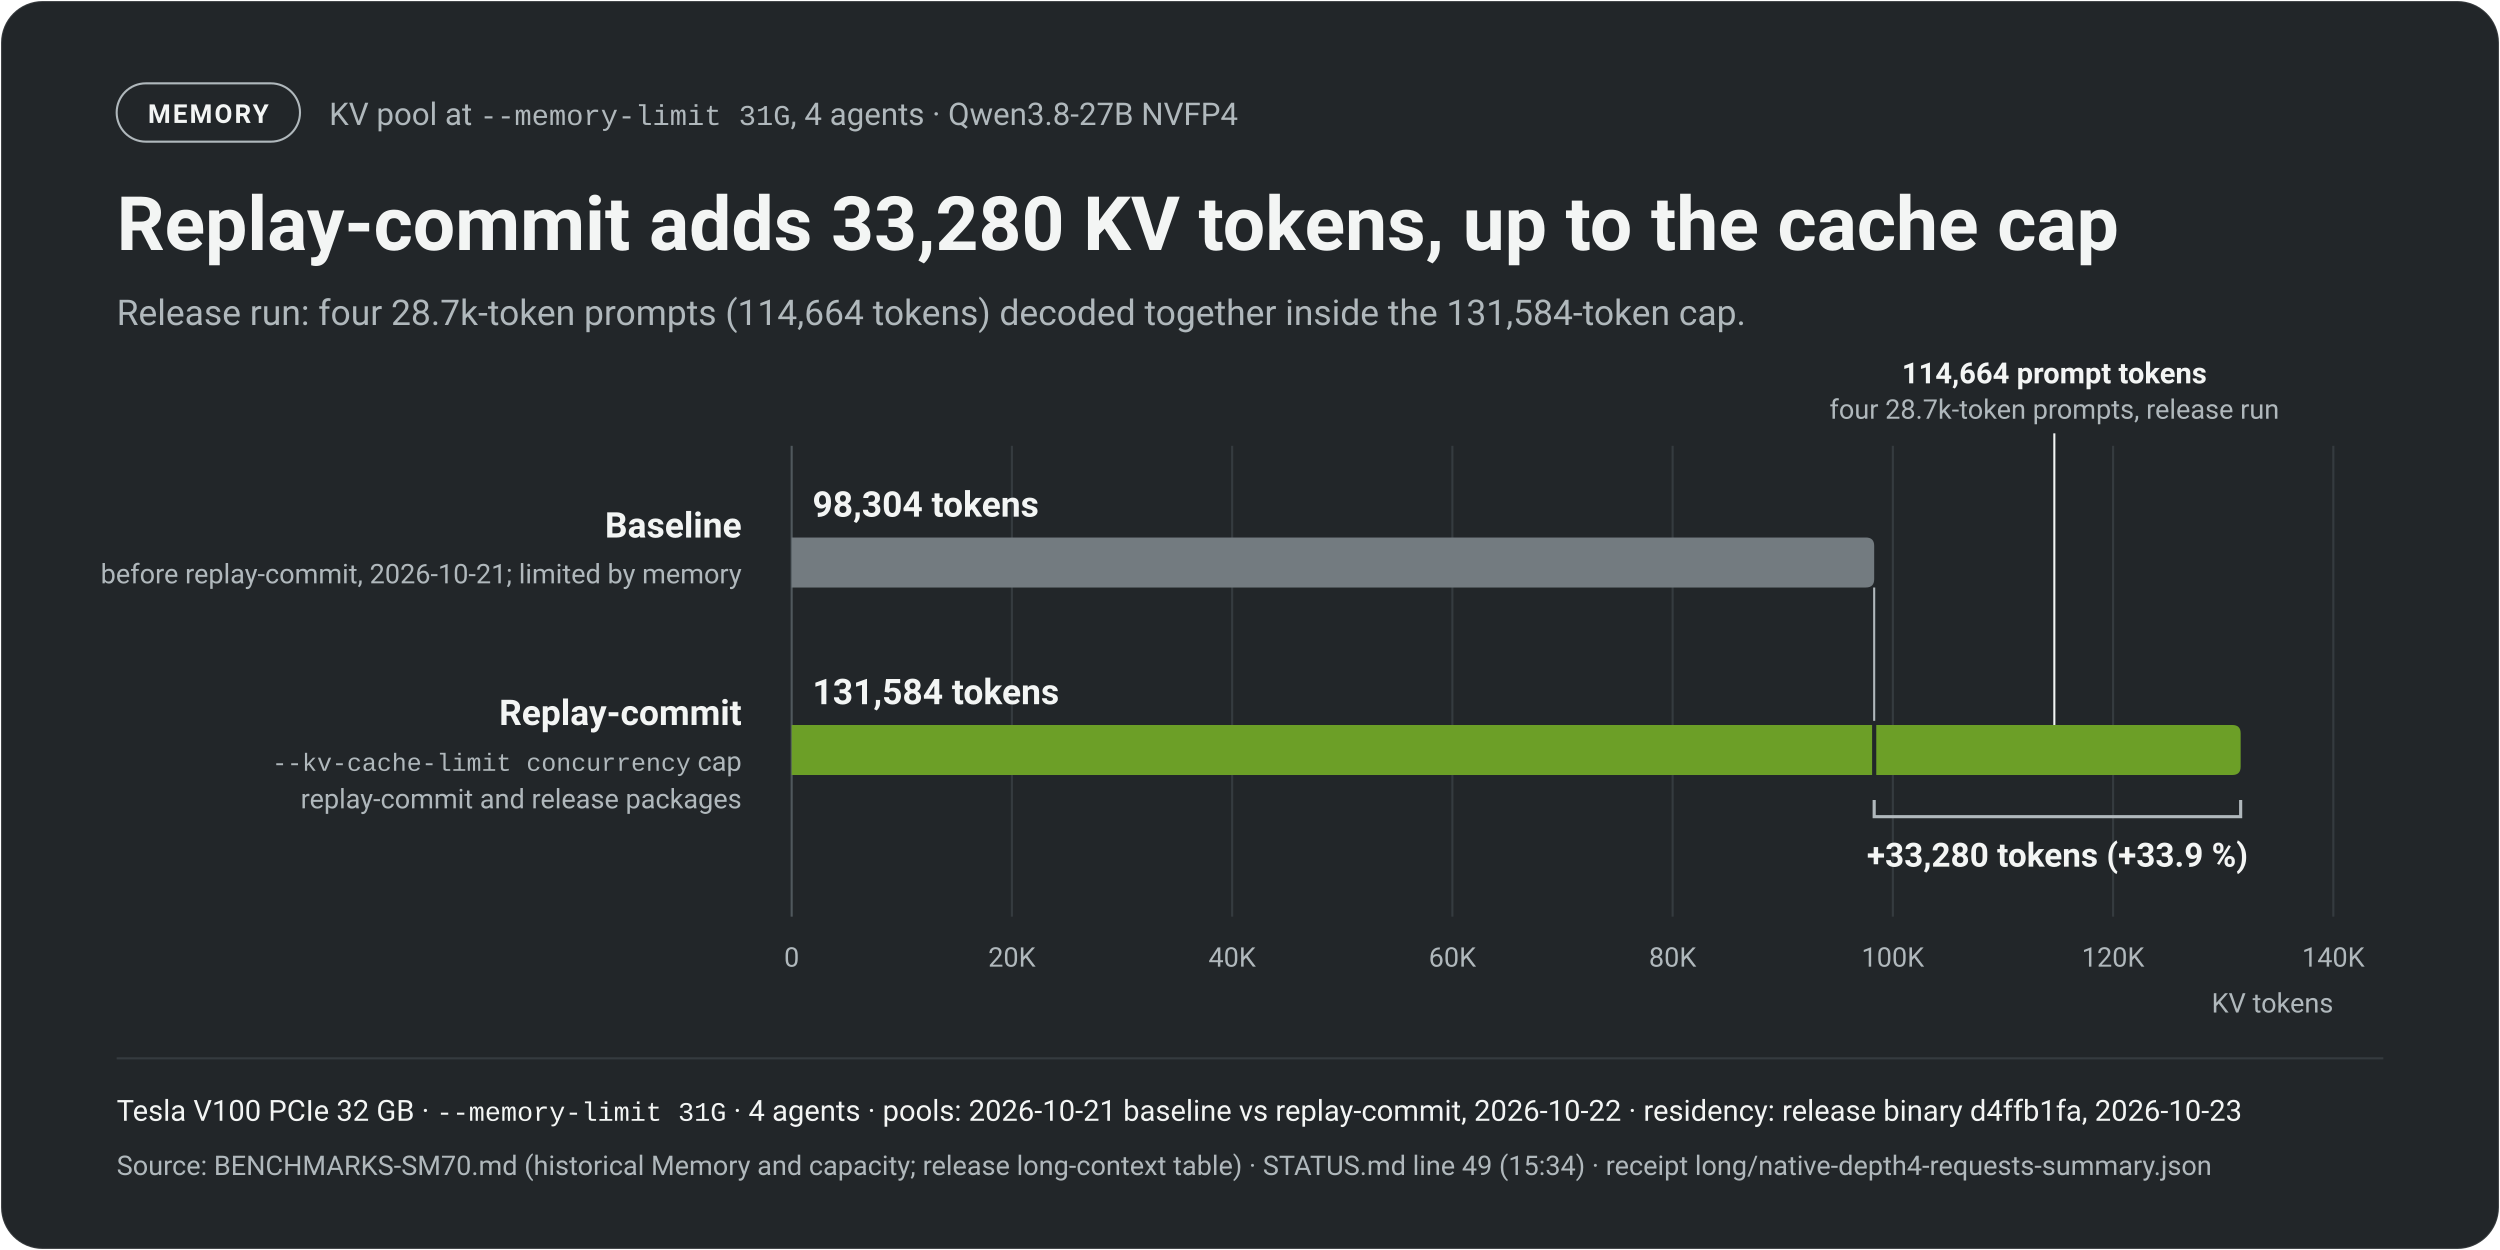
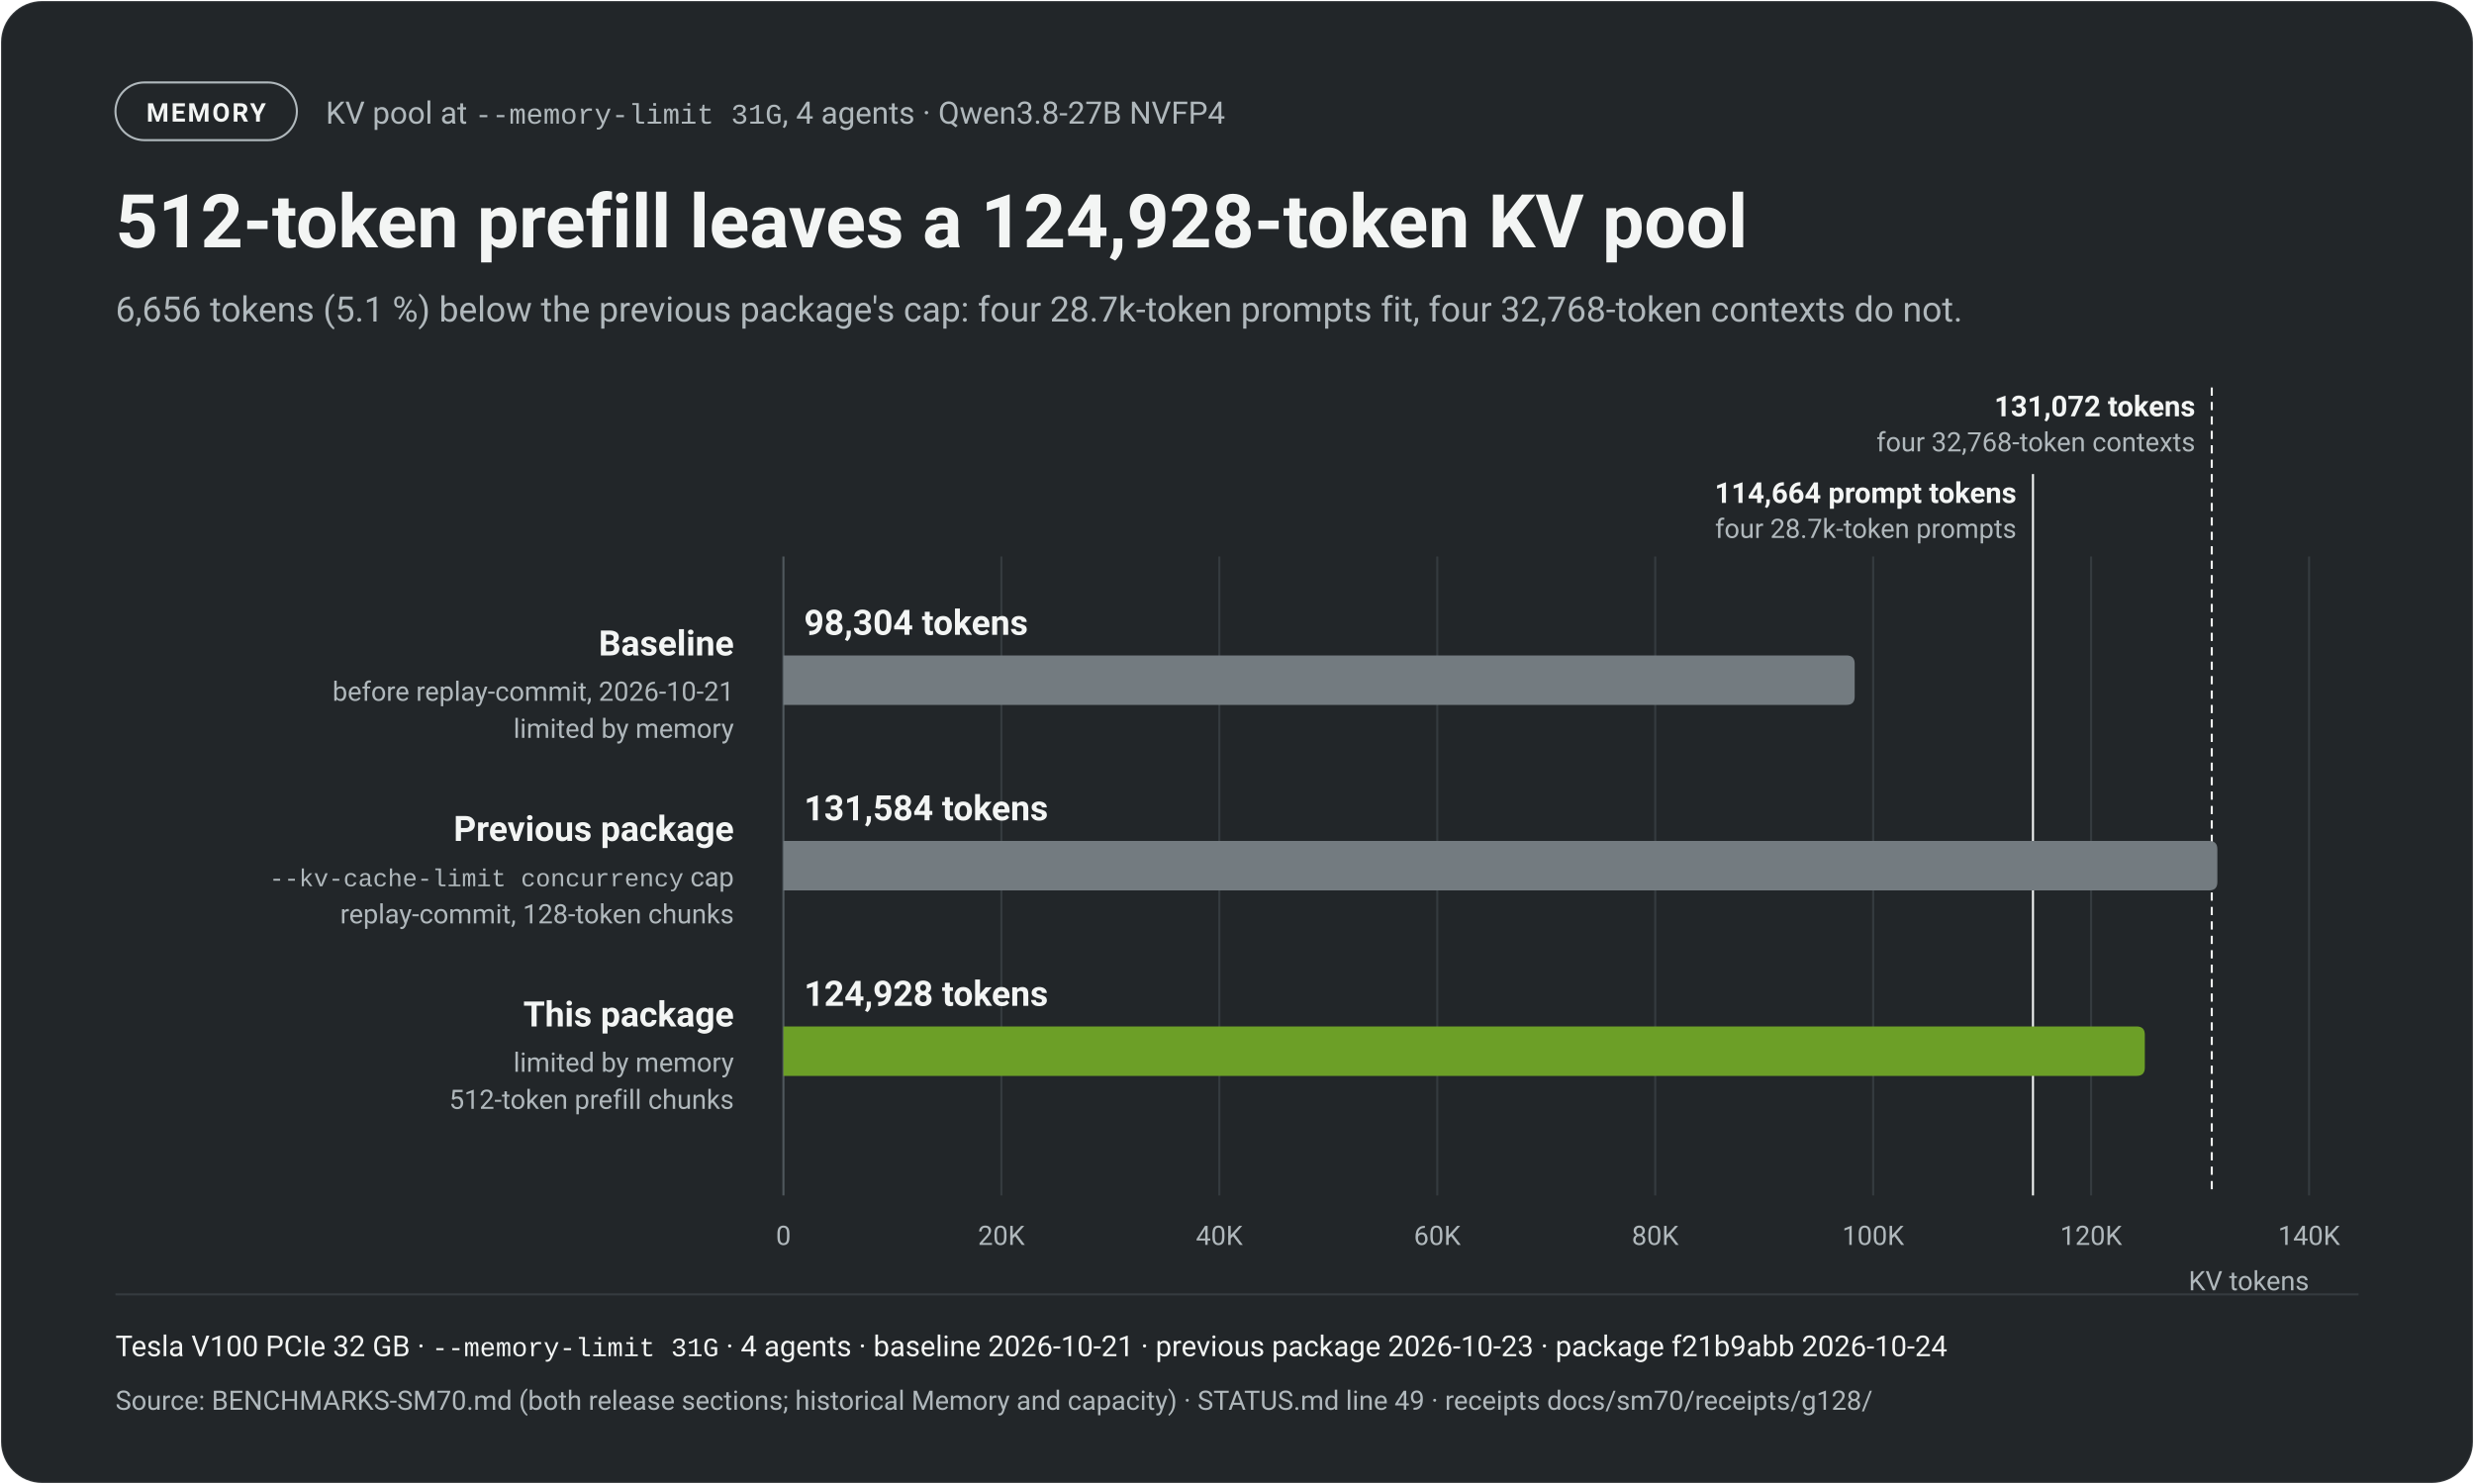
- <svg xmlns="http://www.w3.org/2000/svg" width="1200" height="600" viewBox="0 0 1200 600" role="img" aria-labelledby="title desc">
-   <rect x="0.5" y="0.5" width="1199" height="599" rx="20" fill="#222629" stroke="rgba(255,255,255,0.10)" stroke-width="1" />
+ <svg xmlns="http://www.w3.org/2000/svg" width="1200" height="720" viewBox="0 0 1200 720" role="img" aria-labelledby="title desc">
+   <rect x="0.5" y="0.5" width="1199" height="719" rx="20" fill="#222629" stroke="rgba(255,255,255,0.10)" stroke-width="1" />
  <rect x="56" y="40" width="88" height="28" rx="14" fill="none" stroke="#b0b8bc" stroke-width="1" />
  <text x="100.0" y="59" font-family="system-ui, -apple-system, 'Segoe UI', Roboto, 'Helvetica Neue', 'Noto Sans', Arial, sans-serif" font-size="12.5" font-weight="700" fill="#f3f5f4" text-anchor="middle" letter-spacing="0.08em">MEMORY</text>
  <text x="158" y="60" font-family="system-ui, -apple-system, 'Segoe UI', Roboto, 'Helvetica Neue', 'Noto Sans', Arial, sans-serif" font-size="15" font-weight="400" fill="#b0b8bc" text-anchor="start">KV pool at <tspan font-family="ui-monospace, SFMono-Regular, Menlo, Consolas, 'Liberation Mono', 'DejaVu Sans Mono', monospace" font-size="0.92em">--memory-limit 31G</tspan>, 4 agents · Qwen3.8-27B NVFP4</text>
-   <text x="56" y="120" font-family="system-ui, -apple-system, 'Segoe UI', Roboto, 'Helvetica Neue', 'Noto Sans', Arial, sans-serif" font-size="36" font-weight="650" fill="#f3f5f4" text-anchor="start">Replay-commit adds 33,280 KV tokens, up to the cache cap</text>
-   <text x="56" y="156" font-family="system-ui, -apple-system, 'Segoe UI', Roboto, 'Helvetica Neue', 'Noto Sans', Arial, sans-serif" font-size="17" font-weight="400" fill="#b0b8bc" text-anchor="start">Release run: four 28.7k-token prompts (114,664 tokens) decoded together inside the 131,584-token cap.</text>
-   <text x="380.0" y="464" font-family="system-ui, -apple-system, 'Segoe UI', Roboto, 'Helvetica Neue', 'Noto Sans', Arial, sans-serif" font-size="13" font-weight="400" fill="#b0b8bc" text-anchor="middle" style="font-variant-numeric: tabular-nums">0</text>
-   <line x1="485.714" y1="214" x2="485.714" y2="440" stroke="#353b3f" stroke-width="1" />
-   <text x="485.714" y="464" font-family="system-ui, -apple-system, 'Segoe UI', Roboto, 'Helvetica Neue', 'Noto Sans', Arial, sans-serif" font-size="13" font-weight="400" fill="#b0b8bc" text-anchor="middle" style="font-variant-numeric: tabular-nums">20K</text>
-   <line x1="591.429" y1="214" x2="591.429" y2="440" stroke="#353b3f" stroke-width="1" />
-   <text x="591.429" y="464" font-family="system-ui, -apple-system, 'Segoe UI', Roboto, 'Helvetica Neue', 'Noto Sans', Arial, sans-serif" font-size="13" font-weight="400" fill="#b0b8bc" text-anchor="middle" style="font-variant-numeric: tabular-nums">40K</text>
-   <line x1="697.143" y1="214" x2="697.143" y2="440" stroke="#353b3f" stroke-width="1" />
-   <text x="697.143" y="464" font-family="system-ui, -apple-system, 'Segoe UI', Roboto, 'Helvetica Neue', 'Noto Sans', Arial, sans-serif" font-size="13" font-weight="400" fill="#b0b8bc" text-anchor="middle" style="font-variant-numeric: tabular-nums">60K</text>
-   <line x1="802.857" y1="214" x2="802.857" y2="440" stroke="#353b3f" stroke-width="1" />
-   <text x="802.857" y="464" font-family="system-ui, -apple-system, 'Segoe UI', Roboto, 'Helvetica Neue', 'Noto Sans', Arial, sans-serif" font-size="13" font-weight="400" fill="#b0b8bc" text-anchor="middle" style="font-variant-numeric: tabular-nums">80K</text>
-   <line x1="908.571" y1="214" x2="908.571" y2="440" stroke="#353b3f" stroke-width="1" />
-   <text x="908.571" y="464" font-family="system-ui, -apple-system, 'Segoe UI', Roboto, 'Helvetica Neue', 'Noto Sans', Arial, sans-serif" font-size="13" font-weight="400" fill="#b0b8bc" text-anchor="middle" style="font-variant-numeric: tabular-nums">100K</text>
-   <line x1="1014.286" y1="214" x2="1014.286" y2="440" stroke="#353b3f" stroke-width="1" />
-   <text x="1014.286" y="464" font-family="system-ui, -apple-system, 'Segoe UI', Roboto, 'Helvetica Neue', 'Noto Sans', Arial, sans-serif" font-size="13" font-weight="400" fill="#b0b8bc" text-anchor="middle" style="font-variant-numeric: tabular-nums">120K</text>
-   <line x1="1120.0" y1="214" x2="1120.0" y2="440" stroke="#353b3f" stroke-width="1" />
-   <text x="1120.0" y="464" font-family="system-ui, -apple-system, 'Segoe UI', Roboto, 'Helvetica Neue', 'Noto Sans', Arial, sans-serif" font-size="13" font-weight="400" fill="#b0b8bc" text-anchor="middle" style="font-variant-numeric: tabular-nums">140K</text>
-   <text x="1120" y="486" font-family="system-ui, -apple-system, 'Segoe UI', Roboto, 'Helvetica Neue', 'Noto Sans', Arial, sans-serif" font-size="13" font-weight="400" fill="#b0b8bc" text-anchor="end">KV tokens</text>
-   <line x1="380" y1="214" x2="380" y2="440" stroke="#50585d" stroke-width="1" />
-   <line x1="986.081" y1="208" x2="986.081" y2="372.0" stroke="#f3f5f4" stroke-width="1" />
-   <text x="986.081" y="184" font-family="system-ui, -apple-system, 'Segoe UI', Roboto, 'Helvetica Neue', 'Noto Sans', Arial, sans-serif" font-size="14" font-weight="600" fill="#f3f5f4" text-anchor="middle">114,664 prompt tokens</text>
-   <text x="986.081" y="201" font-family="system-ui, -apple-system, 'Segoe UI', Roboto, 'Helvetica Neue', 'Noto Sans', Arial, sans-serif" font-size="13" font-weight="400" fill="#b0b8bc" text-anchor="middle">four 28.7k-token prompts, release run</text>
-   <text x="356" y="258" font-family="system-ui, -apple-system, 'Segoe UI', Roboto, 'Helvetica Neue', 'Noto Sans', Arial, sans-serif" font-size="17" font-weight="600" fill="#f3f5f4" text-anchor="end">Baseline</text>
-   <text x="356" y="280" font-family="system-ui, -apple-system, 'Segoe UI', Roboto, 'Helvetica Neue', 'Noto Sans', Arial, sans-serif" font-size="13" font-weight="400" fill="#b0b8bc" text-anchor="end">before replay-commit, 2026-10-21; limited by memory</text>
-   <path d="M380,258.0 H895.607 Q899.607,258.0 899.607,262.0 V278.0 Q899.607,282.0 895.607,282.0 H380 Z" fill="#737b80" />
-   <text x="356" y="348" font-family="system-ui, -apple-system, 'Segoe UI', Roboto, 'Helvetica Neue', 'Noto Sans', Arial, sans-serif" font-size="17" font-weight="600" fill="#f3f5f4" text-anchor="end">Replay-commit</text>
-   <text x="356" y="370" font-family="system-ui, -apple-system, 'Segoe UI', Roboto, 'Helvetica Neue', 'Noto Sans', Arial, sans-serif" font-size="13" font-weight="400" fill="#b0b8bc" text-anchor="end">
+   <text x="56" y="120" font-family="system-ui, -apple-system, 'Segoe UI', Roboto, 'Helvetica Neue', 'Noto Sans', Arial, sans-serif" font-size="36" font-weight="650" fill="#f3f5f4" text-anchor="start">512-token prefill leaves a 124,928-token KV pool</text>
+   <text x="56" y="156" font-family="system-ui, -apple-system, 'Segoe UI', Roboto, 'Helvetica Neue', 'Noto Sans', Arial, sans-serif" font-size="17" font-weight="400" fill="#b0b8bc" text-anchor="start">6,656 tokens (5.1 %) below the previous package's cap: four 28.7k-token prompts fit, four 32,768-token contexts do not.</text>
+   <text x="380.0" y="604" font-family="system-ui, -apple-system, 'Segoe UI', Roboto, 'Helvetica Neue', 'Noto Sans', Arial, sans-serif" font-size="13" font-weight="400" fill="#b0b8bc" text-anchor="middle" style="font-variant-numeric: tabular-nums">0</text>
+   <line x1="485.714" y1="270" x2="485.714" y2="580" stroke="#353b3f" stroke-width="1" />
+   <text x="485.714" y="604" font-family="system-ui, -apple-system, 'Segoe UI', Roboto, 'Helvetica Neue', 'Noto Sans', Arial, sans-serif" font-size="13" font-weight="400" fill="#b0b8bc" text-anchor="middle" style="font-variant-numeric: tabular-nums">20K</text>
+   <line x1="591.429" y1="270" x2="591.429" y2="580" stroke="#353b3f" stroke-width="1" />
+   <text x="591.429" y="604" font-family="system-ui, -apple-system, 'Segoe UI', Roboto, 'Helvetica Neue', 'Noto Sans', Arial, sans-serif" font-size="13" font-weight="400" fill="#b0b8bc" text-anchor="middle" style="font-variant-numeric: tabular-nums">40K</text>
+   <line x1="697.143" y1="270" x2="697.143" y2="580" stroke="#353b3f" stroke-width="1" />
+   <text x="697.143" y="604" font-family="system-ui, -apple-system, 'Segoe UI', Roboto, 'Helvetica Neue', 'Noto Sans', Arial, sans-serif" font-size="13" font-weight="400" fill="#b0b8bc" text-anchor="middle" style="font-variant-numeric: tabular-nums">60K</text>
+   <line x1="802.857" y1="270" x2="802.857" y2="580" stroke="#353b3f" stroke-width="1" />
+   <text x="802.857" y="604" font-family="system-ui, -apple-system, 'Segoe UI', Roboto, 'Helvetica Neue', 'Noto Sans', Arial, sans-serif" font-size="13" font-weight="400" fill="#b0b8bc" text-anchor="middle" style="font-variant-numeric: tabular-nums">80K</text>
+   <line x1="908.571" y1="270" x2="908.571" y2="580" stroke="#353b3f" stroke-width="1" />
+   <text x="908.571" y="604" font-family="system-ui, -apple-system, 'Segoe UI', Roboto, 'Helvetica Neue', 'Noto Sans', Arial, sans-serif" font-size="13" font-weight="400" fill="#b0b8bc" text-anchor="middle" style="font-variant-numeric: tabular-nums">100K</text>
+   <line x1="1014.286" y1="270" x2="1014.286" y2="580" stroke="#353b3f" stroke-width="1" />
+   <text x="1014.286" y="604" font-family="system-ui, -apple-system, 'Segoe UI', Roboto, 'Helvetica Neue', 'Noto Sans', Arial, sans-serif" font-size="13" font-weight="400" fill="#b0b8bc" text-anchor="middle" style="font-variant-numeric: tabular-nums">120K</text>
+   <line x1="1120.0" y1="270" x2="1120.0" y2="580" stroke="#353b3f" stroke-width="1" />
+   <text x="1120.0" y="604" font-family="system-ui, -apple-system, 'Segoe UI', Roboto, 'Helvetica Neue', 'Noto Sans', Arial, sans-serif" font-size="13" font-weight="400" fill="#b0b8bc" text-anchor="middle" style="font-variant-numeric: tabular-nums">140K</text>
+   <text x="1120" y="626" font-family="system-ui, -apple-system, 'Segoe UI', Roboto, 'Helvetica Neue', 'Noto Sans', Arial, sans-serif" font-size="13" font-weight="400" fill="#b0b8bc" text-anchor="end">KV tokens</text>
+   <line x1="380" y1="270" x2="380" y2="580" stroke="#50585d" stroke-width="1" />
+   <line x1="986.081" y1="230" x2="986.081" y2="580" stroke="#f3f5f4" stroke-width="1" stroke-dasharray="none" />
+   <text x="978.081" y="244" font-family="system-ui, -apple-system, 'Segoe UI', Roboto, 'Helvetica Neue', 'Noto Sans', Arial, sans-serif" font-size="14" font-weight="600" fill="#f3f5f4" text-anchor="end">114,664 prompt tokens</text>
+   <text x="978.081" y="261" font-family="system-ui, -apple-system, 'Segoe UI', Roboto, 'Helvetica Neue', 'Noto Sans', Arial, sans-serif" font-size="13" font-weight="400" fill="#b0b8bc" text-anchor="end">four 28.7k-token prompts</text>
+   <line x1="1072.809" y1="188" x2="1072.809" y2="580" stroke="#f3f5f4" stroke-width="1" stroke-dasharray="4 3" />
+   <text x="1064.809" y="202" font-family="system-ui, -apple-system, 'Segoe UI', Roboto, 'Helvetica Neue', 'Noto Sans', Arial, sans-serif" font-size="14" font-weight="600" fill="#f3f5f4" text-anchor="end">131,072 tokens</text>
+   <text x="1064.809" y="219" font-family="system-ui, -apple-system, 'Segoe UI', Roboto, 'Helvetica Neue', 'Noto Sans', Arial, sans-serif" font-size="13" font-weight="400" fill="#b0b8bc" text-anchor="end">four 32,768-token contexts</text>
+   <text x="356" y="318" font-family="system-ui, -apple-system, 'Segoe UI', Roboto, 'Helvetica Neue', 'Noto Sans', Arial, sans-serif" font-size="17" font-weight="600" fill="#f3f5f4" text-anchor="end">Baseline</text>
+   <text x="356" y="340" font-family="system-ui, -apple-system, 'Segoe UI', Roboto, 'Helvetica Neue', 'Noto Sans', Arial, sans-serif" font-size="13" font-weight="400" fill="#b0b8bc" text-anchor="end">before replay-commit, 2026-10-21</text>
+   <text x="356" y="358" font-family="system-ui, -apple-system, 'Segoe UI', Roboto, 'Helvetica Neue', 'Noto Sans', Arial, sans-serif" font-size="13" font-weight="400" fill="#b0b8bc" text-anchor="end">limited by memory</text>
+   <path d="M380,318.0 H895.607 Q899.607,318.0 899.607,322.0 V338.0 Q899.607,342.0 895.607,342.0 H380 Z" fill="#737b80" />
+   <text x="390" y="308" font-family="system-ui, -apple-system, 'Segoe UI', Roboto, 'Helvetica Neue', 'Noto Sans', Arial, sans-serif" font-size="17" font-weight="650" fill="#f3f5f4" text-anchor="start">98,304 tokens</text>
+   <text x="356" y="408" font-family="system-ui, -apple-system, 'Segoe UI', Roboto, 'Helvetica Neue', 'Noto Sans', Arial, sans-serif" font-size="17" font-weight="600" fill="#f3f5f4" text-anchor="end">Previous package</text>
+   <text x="356" y="430" font-family="system-ui, -apple-system, 'Segoe UI', Roboto, 'Helvetica Neue', 'Noto Sans', Arial, sans-serif" font-size="13" font-weight="400" fill="#b0b8bc" text-anchor="end">
    <tspan font-family="ui-monospace, SFMono-Regular, Menlo, Consolas, 'Liberation Mono', 'DejaVu Sans Mono', monospace" font-size="0.92em">--kv-cache-limit concurrency</tspan> cap</text>
-   <text x="356" y="388" font-family="system-ui, -apple-system, 'Segoe UI', Roboto, 'Helvetica Neue', 'Noto Sans', Arial, sans-serif" font-size="13" font-weight="400" fill="#b0b8bc" text-anchor="end">replay-commit and release packages</text>
-   <rect x="380" y="348.0" width="518.607" height="24" fill="#6c9f27" />
-   <path d="M900.607,348.0 H1071.515 Q1075.515,348.0 1075.515,352.0 V368.0 Q1075.515,372.0 1071.515,372.0 H900.607 Z" fill="#6c9f27" />
-   <text x="390" y="248" font-family="system-ui, -apple-system, 'Segoe UI', Roboto, 'Helvetica Neue', 'Noto Sans', Arial, sans-serif" font-size="17" font-weight="650" fill="#f3f5f4" text-anchor="start">98,304 tokens</text>
-   <text x="390" y="338" font-family="system-ui, -apple-system, 'Segoe UI', Roboto, 'Helvetica Neue', 'Noto Sans', Arial, sans-serif" font-size="17" font-weight="650" fill="#f3f5f4" text-anchor="start">131,584 tokens</text>
-   <line x1="899.607" y1="282.0" x2="899.607" y2="346.0" stroke="#b0b8bc" stroke-width="1" />
-   <path d="M899.607,384.0 V392.0 H1075.515 V384.0" fill="none" stroke="#b0b8bc" stroke-width="1.5" />
-   <text x="987.561" y="416.0" font-family="system-ui, -apple-system, 'Segoe UI', Roboto, 'Helvetica Neue', 'Noto Sans', Arial, sans-serif" font-size="16" font-weight="650" fill="#f3f5f4" text-anchor="middle">+33,280 tokens (+33.9 %)</text>
-   <line x1="56" y1="508" x2="1144" y2="508" stroke="#353b3f" stroke-width="1" />
-   <text x="56" y="538" font-family="system-ui, -apple-system, 'Segoe UI', Roboto, 'Helvetica Neue', 'Noto Sans', Arial, sans-serif" font-size="14" font-weight="400" fill="#f3f5f4" text-anchor="start">Tesla V100 PCIe 32 GB · <tspan font-family="ui-monospace, SFMono-Regular, Menlo, Consolas, 'Liberation Mono', 'DejaVu Sans Mono', monospace" font-size="0.92em">--memory-limit 31G</tspan> · 4 agents · pools: 2026-10-21 baseline vs replay-commit, 2026-10-22 · residency: release binary d4ffb1fa, 2026-10-23</text>
-   <text x="56" y="564" font-family="system-ui, -apple-system, 'Segoe UI', Roboto, 'Helvetica Neue', 'Noto Sans', Arial, sans-serif" font-size="13" font-weight="400" fill="#b0b8bc" text-anchor="start">Source: BENCHMARKS-SM70.md (historical Memory and capacity; release long-context table) · STATUS.md line 49 (15:34) · receipt long/native-depth4-requests-summary.json</text>
+   <text x="356" y="448" font-family="system-ui, -apple-system, 'Segoe UI', Roboto, 'Helvetica Neue', 'Noto Sans', Arial, sans-serif" font-size="13" font-weight="400" fill="#b0b8bc" text-anchor="end">replay-commit, 128-token chunks</text>
+   <path d="M380,408.0 H1071.515 Q1075.515,408.0 1075.515,412.0 V428.0 Q1075.515,432.0 1071.515,432.0 H380 Z" fill="#737b80" />
+   <text x="390" y="398" font-family="system-ui, -apple-system, 'Segoe UI', Roboto, 'Helvetica Neue', 'Noto Sans', Arial, sans-serif" font-size="17" font-weight="650" fill="#f3f5f4" text-anchor="start">131,584 tokens</text>
+   <text x="356" y="498" font-family="system-ui, -apple-system, 'Segoe UI', Roboto, 'Helvetica Neue', 'Noto Sans', Arial, sans-serif" font-size="17" font-weight="600" fill="#f3f5f4" text-anchor="end">This package</text>
+   <text x="356" y="520" font-family="system-ui, -apple-system, 'Segoe UI', Roboto, 'Helvetica Neue', 'Noto Sans', Arial, sans-serif" font-size="13" font-weight="400" fill="#b0b8bc" text-anchor="end">limited by memory</text>
+   <text x="356" y="538" font-family="system-ui, -apple-system, 'Segoe UI', Roboto, 'Helvetica Neue', 'Noto Sans', Arial, sans-serif" font-size="13" font-weight="400" fill="#b0b8bc" text-anchor="end">512-token prefill chunks</text>
+   <path d="M380,498.0 H1036.334 Q1040.334,498.0 1040.334,502.0 V518.0 Q1040.334,522.0 1036.334,522.0 H380 Z" fill="#6c9f27" />
+   <text x="390" y="488" font-family="system-ui, -apple-system, 'Segoe UI', Roboto, 'Helvetica Neue', 'Noto Sans', Arial, sans-serif" font-size="17" font-weight="650" fill="#f3f5f4" text-anchor="start">124,928 tokens</text>
+   <line x1="56" y1="628" x2="1144" y2="628" stroke="#353b3f" stroke-width="1" />
+   <text x="56" y="658" font-family="system-ui, -apple-system, 'Segoe UI', Roboto, 'Helvetica Neue', 'Noto Sans', Arial, sans-serif" font-size="14" font-weight="400" fill="#f3f5f4" text-anchor="start">Tesla V100 PCIe 32 GB · <tspan font-family="ui-monospace, SFMono-Regular, Menlo, Consolas, 'Liberation Mono', 'DejaVu Sans Mono', monospace" font-size="0.92em">--memory-limit 31G</tspan> · 4 agents · baseline 2026-10-21 · previous package 2026-10-23 · package f21b9abb 2026-10-24</text>
+   <text x="56" y="684" font-family="system-ui, -apple-system, 'Segoe UI', Roboto, 'Helvetica Neue', 'Noto Sans', Arial, sans-serif" font-size="13" font-weight="400" fill="#b0b8bc" text-anchor="start">Source: BENCHMARKS-SM70.md (both release sections; historical Memory and capacity) · STATUS.md line 49 · receipts docs/sm70/receipts/g128/</text>
</svg>
